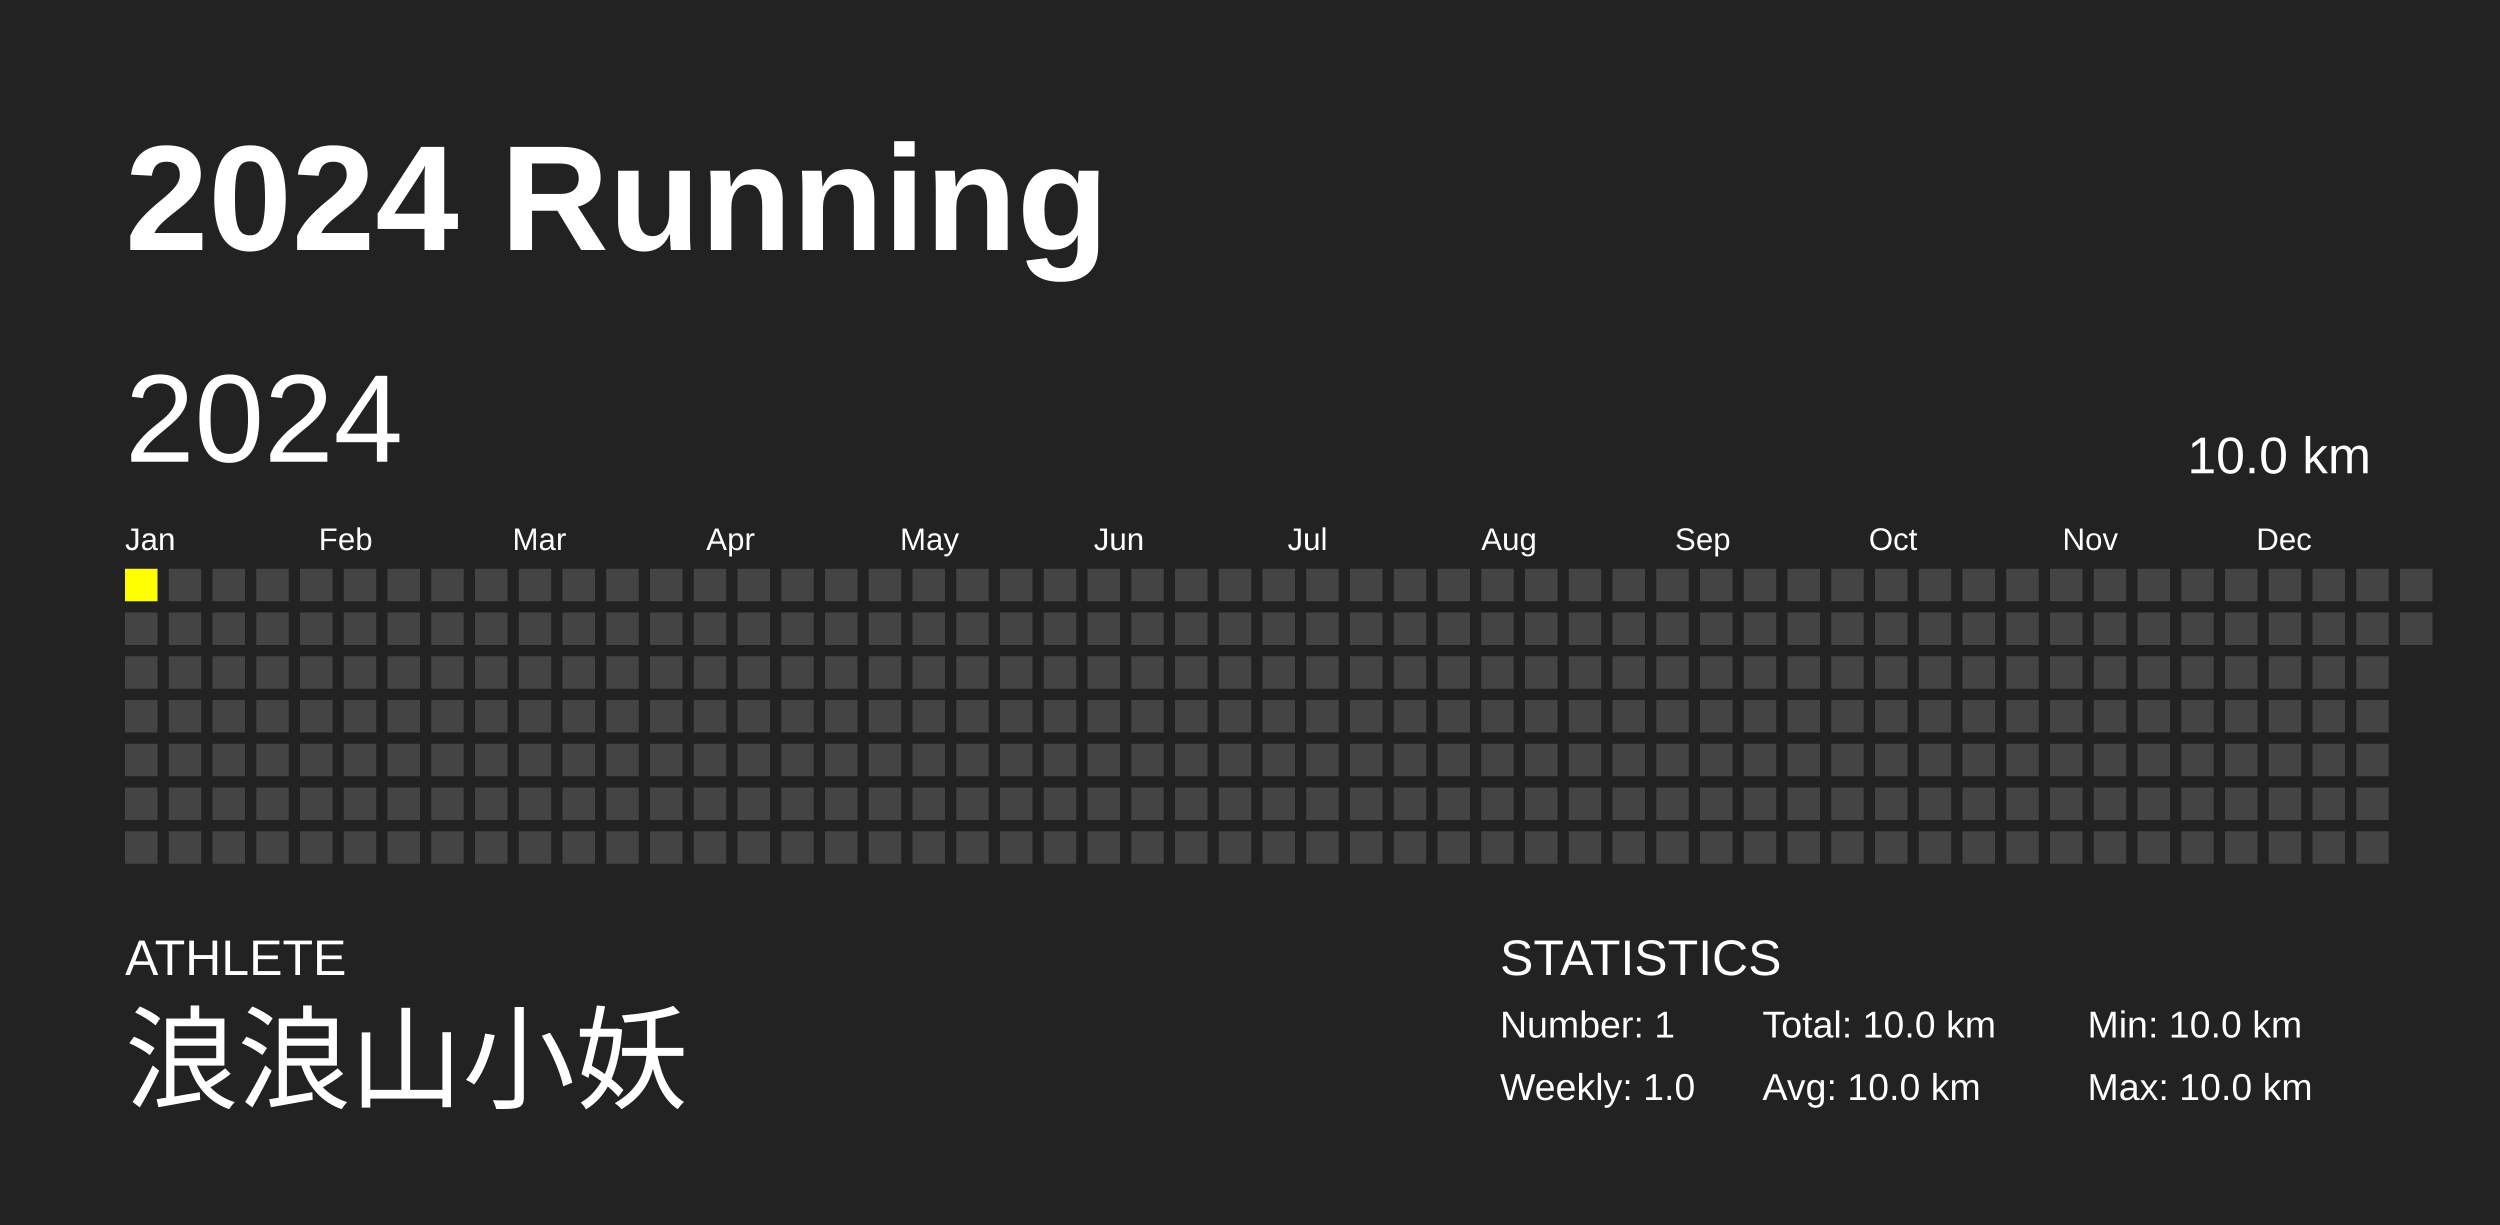
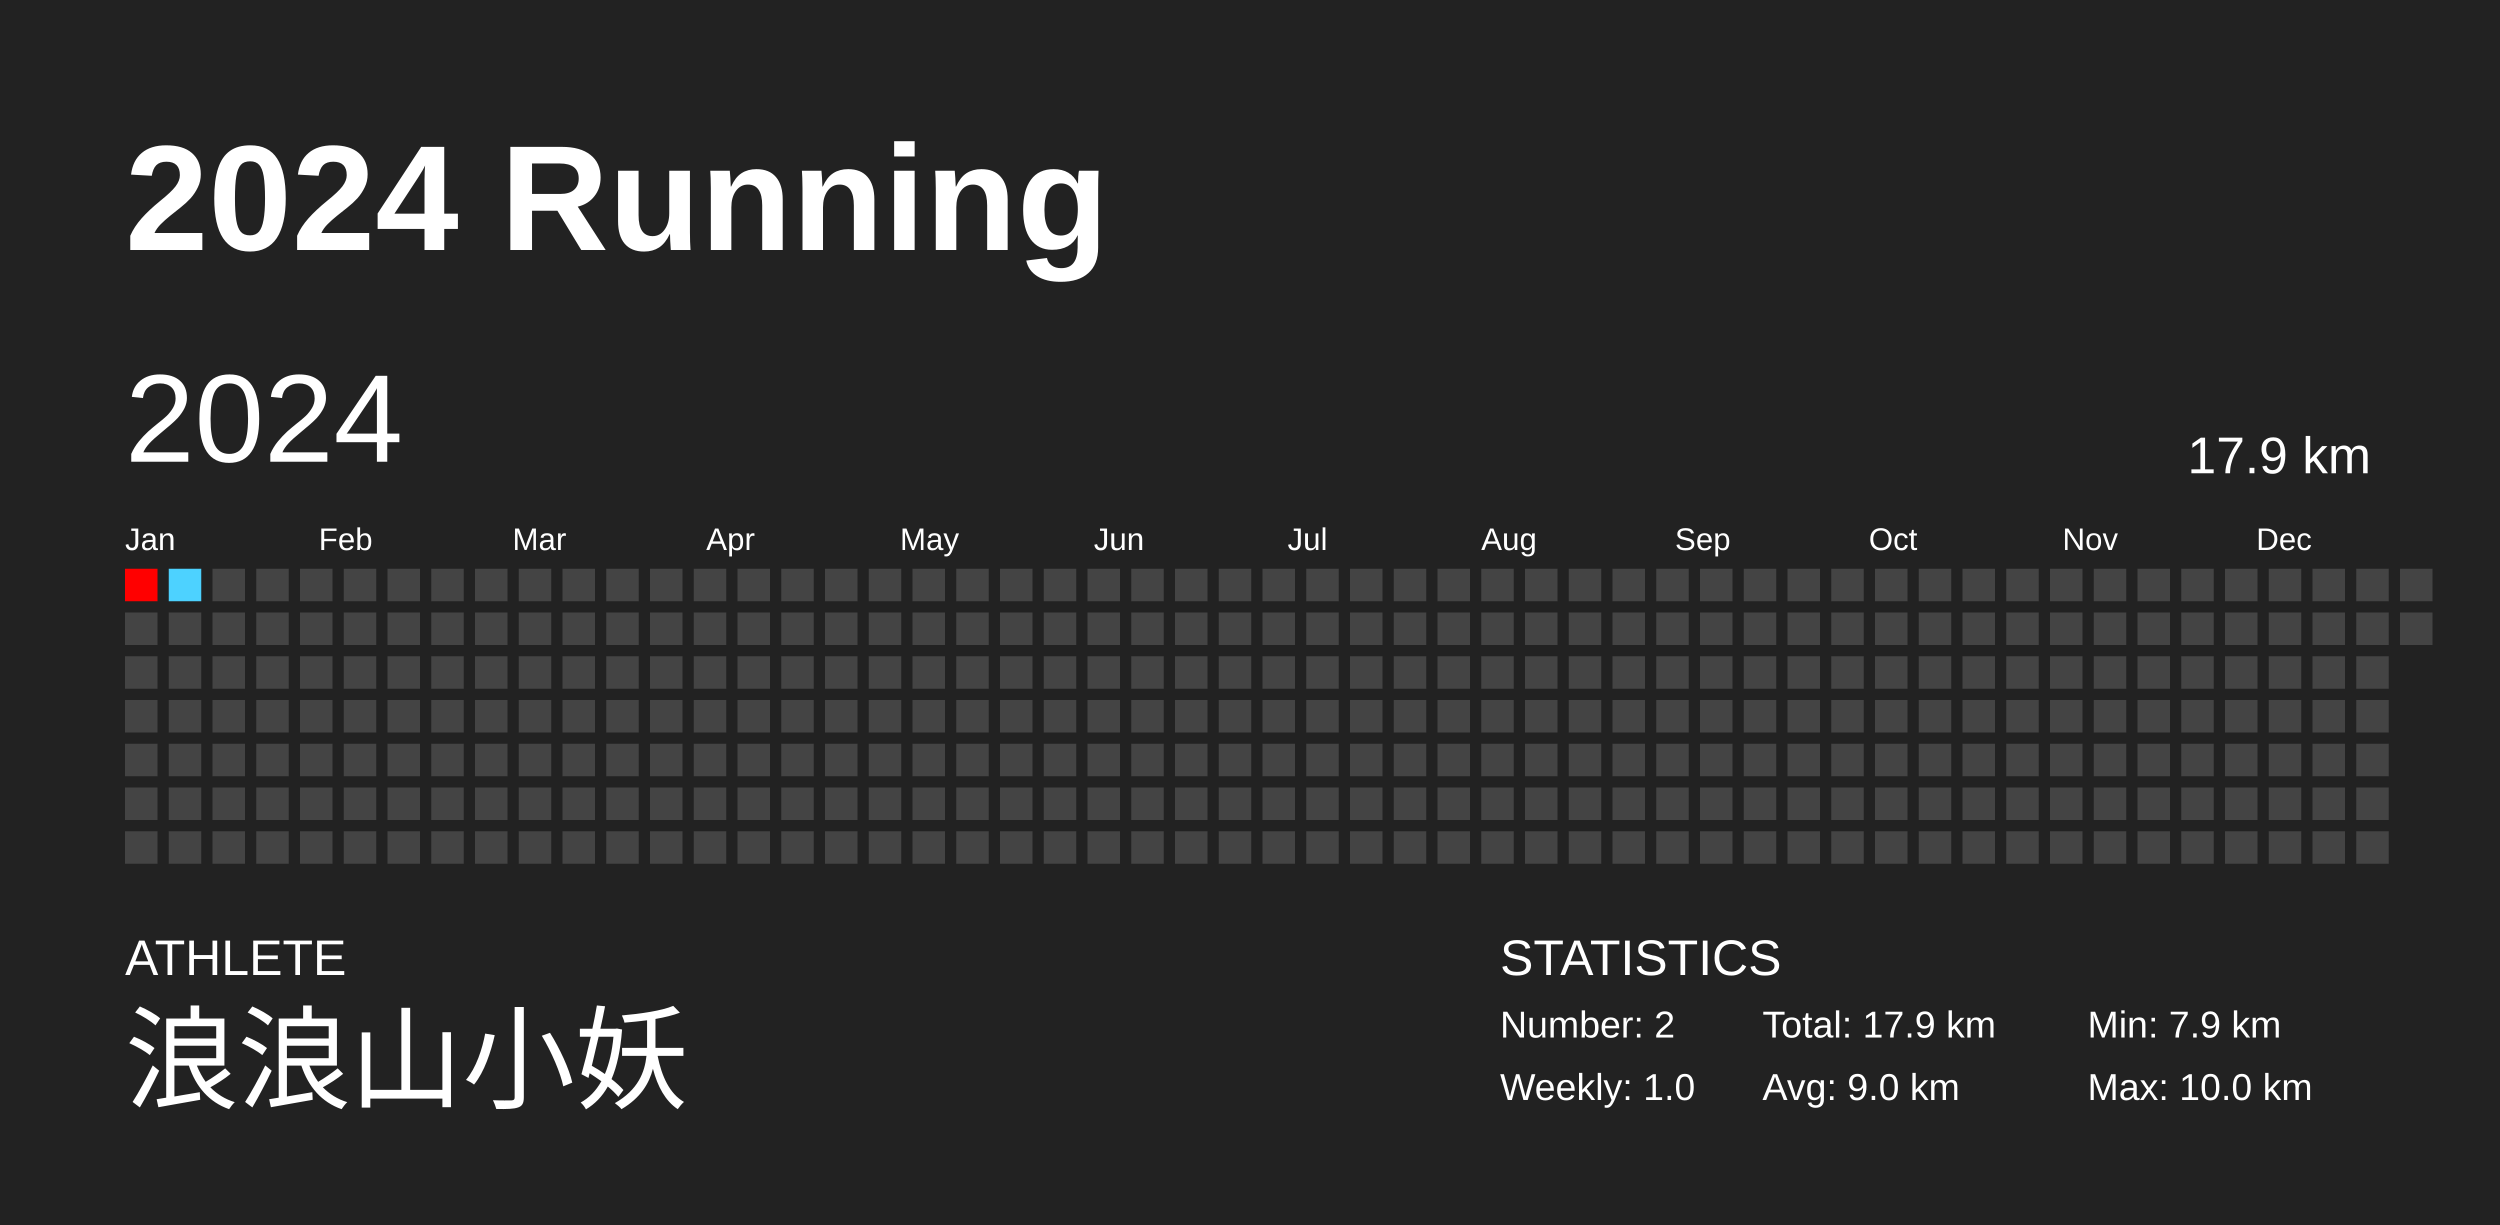
<svg xmlns="http://www.w3.org/2000/svg" baseProfile="full" height="98mm" version="1.1" viewBox="0,0,200,98" width="200mm">
  <defs />
  <rect fill="#222222" height="98" width="200" x="0" y="0" />
  <text fill="#FFFFFF" style="font-size:12px; font-family:Arial; font-weight:bold;" x="10" y="20">2024 Running</text>
  <text fill="#FFFFFF" style="font-size:4px; font-family:Arial" x="10" y="78">ATHLETE</text>
  <text fill="#FFFFFF" style="font-size:9px; font-family:Arial" x="10" y="88">浪浪山小妖</text>
  <text fill="#FFFFFF" style="font-size:4px; font-family:Arial" x="120" y="78">STATISTICS</text>
-   <text fill="#FFFFFF" style="font-size:3px; font-family:Arial" x="120" y="83">Number: 1</text>
+   <text fill="#FFFFFF" style="font-size:3px; font-family:Arial" x="120" y="83">Number: 2</text>
  <text fill="#FFFFFF" style="font-size:3px; font-family:Arial" x="120" y="88">Weekly: 1.0</text>
-   <text fill="#FFFFFF" style="font-size:3px; font-family:Arial" x="141" y="83">Total: 10.0 km</text>
-   <text fill="#FFFFFF" style="font-size:3px; font-family:Arial" x="141" y="88">Avg: 10.0 km</text>
-   <text fill="#FFFFFF" style="font-size:3px; font-family:Arial" x="167" y="83">Min: 10.0 km</text>
+   <text fill="#FFFFFF" style="font-size:3px; font-family:Arial" x="141" y="83">Total: 17.9 km</text>
+   <text fill="#FFFFFF" style="font-size:3px; font-family:Arial" x="141" y="88">Avg: 9.0 km</text>
+   <text fill="#FFFFFF" style="font-size:3px; font-family:Arial" x="167" y="83">Min: 7.9 km</text>
  <text fill="#FFFFFF" style="font-size:3px; font-family:Arial" x="167" y="88">Max: 10.0 km</text>
  <text dominant-baseline="hanging" fill="#FFFFFF" style="font-size:10.0px; font-family:Arial;" x="10" y="30">2024</text>
-   <text dominant-baseline="hanging" fill="#FFFFFF" style="font-size:4.125px; font-family:Arial;" x="175" y="35">10.0 km</text>
+   <text dominant-baseline="hanging" fill="#FFFFFF" style="font-size:4.125px; font-family:Arial;" x="175" y="35">17.9 km</text>
  <text fill="#FFFFFF" style="font-size:2.5px; font-family:Arial" x="10.0" y="44">Jan</text>
  <text fill="#FFFFFF" style="font-size:2.5px; font-family:Arial" x="25.5" y="44">Feb</text>
  <text fill="#FFFFFF" style="font-size:2.5px; font-family:Arial" x="41.0" y="44">Mar</text>
  <text fill="#FFFFFF" style="font-size:2.5px; font-family:Arial" x="56.5" y="44">Apr</text>
  <text fill="#FFFFFF" style="font-size:2.5px; font-family:Arial" x="72.0" y="44">May</text>
  <text fill="#FFFFFF" style="font-size:2.5px; font-family:Arial" x="87.5" y="44">Jun</text>
  <text fill="#FFFFFF" style="font-size:2.5px; font-family:Arial" x="103.0" y="44">Jul</text>
  <text fill="#FFFFFF" style="font-size:2.5px; font-family:Arial" x="118.5" y="44">Aug</text>
  <text fill="#FFFFFF" style="font-size:2.5px; font-family:Arial" x="134.0" y="44">Sep</text>
  <text fill="#FFFFFF" style="font-size:2.5px; font-family:Arial" x="149.5" y="44">Oct</text>
  <text fill="#FFFFFF" style="font-size:2.5px; font-family:Arial" x="165.0" y="44">Nov</text>
  <text fill="#FFFFFF" style="font-size:2.5px; font-family:Arial" x="180.5" y="44">Dec</text>
-   <rect fill="yellow" height="2.6" width="2.6" x="10.0" y="45.5" />
+   <rect fill="#ff0000" height="2.6" width="2.6" x="10.0" y="45.5" />
  <rect fill="#444444" height="2.6" width="2.6" x="10.0" y="49.0" />
  <rect fill="#444444" height="2.6" width="2.6" x="10.0" y="52.5" />
  <rect fill="#444444" height="2.6" width="2.6" x="10.0" y="56.0" />
  <rect fill="#444444" height="2.6" width="2.6" x="10.0" y="59.5" />
  <rect fill="#444444" height="2.6" width="2.6" x="10.0" y="63.0" />
  <rect fill="#444444" height="2.6" width="2.6" x="10.0" y="66.5" />
-   <rect fill="#444444" height="2.6" width="2.6" x="13.5" y="45.5" />
+   <rect fill="#4dd2ff" height="2.6" width="2.6" x="13.5" y="45.5" />
  <rect fill="#444444" height="2.6" width="2.6" x="13.5" y="49.0" />
  <rect fill="#444444" height="2.6" width="2.6" x="13.5" y="52.5" />
  <rect fill="#444444" height="2.6" width="2.6" x="13.5" y="56.0" />
  <rect fill="#444444" height="2.6" width="2.6" x="13.5" y="59.5" />
  <rect fill="#444444" height="2.6" width="2.6" x="13.5" y="63.0" />
  <rect fill="#444444" height="2.6" width="2.6" x="13.5" y="66.5" />
  <rect fill="#444444" height="2.6" width="2.6" x="17.0" y="45.5" />
  <rect fill="#444444" height="2.6" width="2.6" x="17.0" y="49.0" />
  <rect fill="#444444" height="2.6" width="2.6" x="17.0" y="52.5" />
  <rect fill="#444444" height="2.6" width="2.6" x="17.0" y="56.0" />
  <rect fill="#444444" height="2.6" width="2.6" x="17.0" y="59.5" />
  <rect fill="#444444" height="2.6" width="2.6" x="17.0" y="63.0" />
  <rect fill="#444444" height="2.6" width="2.6" x="17.0" y="66.5" />
  <rect fill="#444444" height="2.6" width="2.6" x="20.5" y="45.5" />
  <rect fill="#444444" height="2.6" width="2.6" x="20.5" y="49.0" />
  <rect fill="#444444" height="2.6" width="2.6" x="20.5" y="52.5" />
  <rect fill="#444444" height="2.6" width="2.6" x="20.5" y="56.0" />
  <rect fill="#444444" height="2.6" width="2.6" x="20.5" y="59.5" />
  <rect fill="#444444" height="2.6" width="2.6" x="20.5" y="63.0" />
  <rect fill="#444444" height="2.6" width="2.6" x="20.5" y="66.5" />
  <rect fill="#444444" height="2.6" width="2.6" x="24.0" y="45.5" />
  <rect fill="#444444" height="2.6" width="2.6" x="24.0" y="49.0" />
  <rect fill="#444444" height="2.6" width="2.6" x="24.0" y="52.5" />
  <rect fill="#444444" height="2.6" width="2.6" x="24.0" y="56.0" />
  <rect fill="#444444" height="2.6" width="2.6" x="24.0" y="59.5" />
  <rect fill="#444444" height="2.6" width="2.6" x="24.0" y="63.0" />
  <rect fill="#444444" height="2.6" width="2.6" x="24.0" y="66.5" />
  <rect fill="#444444" height="2.6" width="2.6" x="27.5" y="45.5" />
  <rect fill="#444444" height="2.6" width="2.6" x="27.5" y="49.0" />
  <rect fill="#444444" height="2.6" width="2.6" x="27.5" y="52.5" />
  <rect fill="#444444" height="2.6" width="2.6" x="27.5" y="56.0" />
  <rect fill="#444444" height="2.6" width="2.6" x="27.5" y="59.5" />
  <rect fill="#444444" height="2.6" width="2.6" x="27.5" y="63.0" />
  <rect fill="#444444" height="2.6" width="2.6" x="27.5" y="66.5" />
  <rect fill="#444444" height="2.6" width="2.6" x="31.0" y="45.5" />
  <rect fill="#444444" height="2.6" width="2.6" x="31.0" y="49.0" />
  <rect fill="#444444" height="2.6" width="2.6" x="31.0" y="52.5" />
  <rect fill="#444444" height="2.6" width="2.6" x="31.0" y="56.0" />
  <rect fill="#444444" height="2.6" width="2.6" x="31.0" y="59.5" />
  <rect fill="#444444" height="2.6" width="2.6" x="31.0" y="63.0" />
  <rect fill="#444444" height="2.6" width="2.6" x="31.0" y="66.5" />
  <rect fill="#444444" height="2.6" width="2.6" x="34.5" y="45.5" />
  <rect fill="#444444" height="2.6" width="2.6" x="34.5" y="49.0" />
  <rect fill="#444444" height="2.6" width="2.6" x="34.5" y="52.5" />
  <rect fill="#444444" height="2.6" width="2.6" x="34.5" y="56.0" />
  <rect fill="#444444" height="2.6" width="2.6" x="34.5" y="59.5" />
  <rect fill="#444444" height="2.6" width="2.6" x="34.5" y="63.0" />
  <rect fill="#444444" height="2.6" width="2.6" x="34.5" y="66.5" />
  <rect fill="#444444" height="2.6" width="2.6" x="38.0" y="45.5" />
  <rect fill="#444444" height="2.6" width="2.6" x="38.0" y="49.0" />
  <rect fill="#444444" height="2.6" width="2.6" x="38.0" y="52.5" />
  <rect fill="#444444" height="2.6" width="2.6" x="38.0" y="56.0" />
  <rect fill="#444444" height="2.6" width="2.6" x="38.0" y="59.5" />
  <rect fill="#444444" height="2.6" width="2.6" x="38.0" y="63.0" />
  <rect fill="#444444" height="2.6" width="2.6" x="38.0" y="66.5" />
  <rect fill="#444444" height="2.6" width="2.6" x="41.5" y="45.5" />
  <rect fill="#444444" height="2.6" width="2.6" x="41.5" y="49.0" />
  <rect fill="#444444" height="2.6" width="2.6" x="41.5" y="52.5" />
  <rect fill="#444444" height="2.6" width="2.6" x="41.5" y="56.0" />
  <rect fill="#444444" height="2.6" width="2.6" x="41.5" y="59.5" />
  <rect fill="#444444" height="2.6" width="2.6" x="41.5" y="63.0" />
  <rect fill="#444444" height="2.6" width="2.6" x="41.5" y="66.5" />
  <rect fill="#444444" height="2.6" width="2.6" x="45.0" y="45.5" />
  <rect fill="#444444" height="2.6" width="2.6" x="45.0" y="49.0" />
  <rect fill="#444444" height="2.6" width="2.6" x="45.0" y="52.5" />
  <rect fill="#444444" height="2.6" width="2.6" x="45.0" y="56.0" />
  <rect fill="#444444" height="2.6" width="2.6" x="45.0" y="59.5" />
  <rect fill="#444444" height="2.6" width="2.6" x="45.0" y="63.0" />
  <rect fill="#444444" height="2.6" width="2.6" x="45.0" y="66.5" />
  <rect fill="#444444" height="2.6" width="2.6" x="48.5" y="45.5" />
  <rect fill="#444444" height="2.6" width="2.6" x="48.5" y="49.0" />
  <rect fill="#444444" height="2.6" width="2.6" x="48.5" y="52.5" />
  <rect fill="#444444" height="2.6" width="2.6" x="48.5" y="56.0" />
  <rect fill="#444444" height="2.6" width="2.6" x="48.5" y="59.5" />
  <rect fill="#444444" height="2.6" width="2.6" x="48.5" y="63.0" />
  <rect fill="#444444" height="2.6" width="2.6" x="48.5" y="66.5" />
  <rect fill="#444444" height="2.6" width="2.6" x="52.0" y="45.5" />
  <rect fill="#444444" height="2.6" width="2.6" x="52.0" y="49.0" />
  <rect fill="#444444" height="2.6" width="2.6" x="52.0" y="52.5" />
  <rect fill="#444444" height="2.6" width="2.6" x="52.0" y="56.0" />
  <rect fill="#444444" height="2.6" width="2.6" x="52.0" y="59.5" />
  <rect fill="#444444" height="2.6" width="2.6" x="52.0" y="63.0" />
  <rect fill="#444444" height="2.6" width="2.6" x="52.0" y="66.5" />
  <rect fill="#444444" height="2.6" width="2.6" x="55.5" y="45.5" />
  <rect fill="#444444" height="2.6" width="2.6" x="55.5" y="49.0" />
  <rect fill="#444444" height="2.6" width="2.6" x="55.5" y="52.5" />
  <rect fill="#444444" height="2.6" width="2.6" x="55.5" y="56.0" />
  <rect fill="#444444" height="2.6" width="2.6" x="55.5" y="59.5" />
  <rect fill="#444444" height="2.6" width="2.6" x="55.5" y="63.0" />
  <rect fill="#444444" height="2.6" width="2.6" x="55.5" y="66.5" />
  <rect fill="#444444" height="2.6" width="2.6" x="59.0" y="45.5" />
  <rect fill="#444444" height="2.6" width="2.6" x="59.0" y="49.0" />
  <rect fill="#444444" height="2.6" width="2.6" x="59.0" y="52.5" />
  <rect fill="#444444" height="2.6" width="2.6" x="59.0" y="56.0" />
  <rect fill="#444444" height="2.6" width="2.6" x="59.0" y="59.5" />
  <rect fill="#444444" height="2.6" width="2.6" x="59.0" y="63.0" />
  <rect fill="#444444" height="2.6" width="2.6" x="59.0" y="66.5" />
  <rect fill="#444444" height="2.6" width="2.6" x="62.5" y="45.5" />
  <rect fill="#444444" height="2.6" width="2.6" x="62.5" y="49.0" />
  <rect fill="#444444" height="2.6" width="2.6" x="62.5" y="52.5" />
  <rect fill="#444444" height="2.6" width="2.6" x="62.5" y="56.0" />
  <rect fill="#444444" height="2.6" width="2.6" x="62.5" y="59.5" />
  <rect fill="#444444" height="2.6" width="2.6" x="62.5" y="63.0" />
  <rect fill="#444444" height="2.6" width="2.6" x="62.5" y="66.5" />
  <rect fill="#444444" height="2.6" width="2.6" x="66.0" y="45.5" />
  <rect fill="#444444" height="2.6" width="2.6" x="66.0" y="49.0" />
  <rect fill="#444444" height="2.6" width="2.6" x="66.0" y="52.5" />
  <rect fill="#444444" height="2.6" width="2.6" x="66.0" y="56.0" />
  <rect fill="#444444" height="2.6" width="2.6" x="66.0" y="59.5" />
  <rect fill="#444444" height="2.6" width="2.6" x="66.0" y="63.0" />
  <rect fill="#444444" height="2.6" width="2.6" x="66.0" y="66.5" />
  <rect fill="#444444" height="2.6" width="2.6" x="69.5" y="45.5" />
  <rect fill="#444444" height="2.6" width="2.6" x="69.5" y="49.0" />
  <rect fill="#444444" height="2.6" width="2.6" x="69.5" y="52.5" />
  <rect fill="#444444" height="2.6" width="2.6" x="69.5" y="56.0" />
  <rect fill="#444444" height="2.6" width="2.6" x="69.5" y="59.5" />
  <rect fill="#444444" height="2.6" width="2.6" x="69.5" y="63.0" />
  <rect fill="#444444" height="2.6" width="2.6" x="69.5" y="66.5" />
  <rect fill="#444444" height="2.6" width="2.6" x="73.0" y="45.5" />
  <rect fill="#444444" height="2.6" width="2.6" x="73.0" y="49.0" />
  <rect fill="#444444" height="2.6" width="2.6" x="73.0" y="52.5" />
  <rect fill="#444444" height="2.6" width="2.6" x="73.0" y="56.0" />
  <rect fill="#444444" height="2.6" width="2.6" x="73.0" y="59.5" />
  <rect fill="#444444" height="2.6" width="2.6" x="73.0" y="63.0" />
  <rect fill="#444444" height="2.6" width="2.6" x="73.0" y="66.5" />
  <rect fill="#444444" height="2.6" width="2.6" x="76.5" y="45.5" />
  <rect fill="#444444" height="2.6" width="2.6" x="76.5" y="49.0" />
  <rect fill="#444444" height="2.6" width="2.6" x="76.5" y="52.5" />
  <rect fill="#444444" height="2.6" width="2.6" x="76.5" y="56.0" />
  <rect fill="#444444" height="2.6" width="2.6" x="76.5" y="59.5" />
  <rect fill="#444444" height="2.6" width="2.6" x="76.5" y="63.0" />
  <rect fill="#444444" height="2.6" width="2.6" x="76.5" y="66.5" />
  <rect fill="#444444" height="2.6" width="2.6" x="80.0" y="45.5" />
  <rect fill="#444444" height="2.6" width="2.6" x="80.0" y="49.0" />
  <rect fill="#444444" height="2.6" width="2.6" x="80.0" y="52.5" />
  <rect fill="#444444" height="2.6" width="2.6" x="80.0" y="56.0" />
  <rect fill="#444444" height="2.6" width="2.6" x="80.0" y="59.5" />
  <rect fill="#444444" height="2.6" width="2.6" x="80.0" y="63.0" />
  <rect fill="#444444" height="2.6" width="2.6" x="80.0" y="66.5" />
  <rect fill="#444444" height="2.6" width="2.6" x="83.5" y="45.5" />
  <rect fill="#444444" height="2.6" width="2.6" x="83.5" y="49.0" />
  <rect fill="#444444" height="2.6" width="2.6" x="83.5" y="52.5" />
  <rect fill="#444444" height="2.6" width="2.6" x="83.5" y="56.0" />
  <rect fill="#444444" height="2.6" width="2.6" x="83.5" y="59.5" />
  <rect fill="#444444" height="2.6" width="2.6" x="83.5" y="63.0" />
  <rect fill="#444444" height="2.6" width="2.6" x="83.5" y="66.5" />
  <rect fill="#444444" height="2.6" width="2.6" x="87.0" y="45.5" />
  <rect fill="#444444" height="2.6" width="2.6" x="87.0" y="49.0" />
  <rect fill="#444444" height="2.6" width="2.6" x="87.0" y="52.5" />
  <rect fill="#444444" height="2.6" width="2.6" x="87.0" y="56.0" />
  <rect fill="#444444" height="2.6" width="2.6" x="87.0" y="59.5" />
  <rect fill="#444444" height="2.6" width="2.6" x="87.0" y="63.0" />
  <rect fill="#444444" height="2.6" width="2.6" x="87.0" y="66.5" />
  <rect fill="#444444" height="2.6" width="2.6" x="90.5" y="45.5" />
  <rect fill="#444444" height="2.6" width="2.6" x="90.5" y="49.0" />
  <rect fill="#444444" height="2.6" width="2.6" x="90.5" y="52.5" />
  <rect fill="#444444" height="2.6" width="2.6" x="90.5" y="56.0" />
  <rect fill="#444444" height="2.6" width="2.6" x="90.5" y="59.5" />
  <rect fill="#444444" height="2.6" width="2.6" x="90.5" y="63.0" />
  <rect fill="#444444" height="2.6" width="2.6" x="90.5" y="66.5" />
  <rect fill="#444444" height="2.6" width="2.6" x="94.0" y="45.5" />
  <rect fill="#444444" height="2.6" width="2.6" x="94.0" y="49.0" />
  <rect fill="#444444" height="2.6" width="2.6" x="94.0" y="52.5" />
  <rect fill="#444444" height="2.6" width="2.6" x="94.0" y="56.0" />
  <rect fill="#444444" height="2.6" width="2.6" x="94.0" y="59.5" />
  <rect fill="#444444" height="2.6" width="2.6" x="94.0" y="63.0" />
  <rect fill="#444444" height="2.6" width="2.6" x="94.0" y="66.5" />
  <rect fill="#444444" height="2.6" width="2.6" x="97.5" y="45.5" />
  <rect fill="#444444" height="2.6" width="2.6" x="97.5" y="49.0" />
  <rect fill="#444444" height="2.6" width="2.6" x="97.5" y="52.5" />
  <rect fill="#444444" height="2.6" width="2.6" x="97.5" y="56.0" />
  <rect fill="#444444" height="2.6" width="2.6" x="97.5" y="59.5" />
  <rect fill="#444444" height="2.6" width="2.6" x="97.5" y="63.0" />
  <rect fill="#444444" height="2.6" width="2.6" x="97.5" y="66.5" />
  <rect fill="#444444" height="2.6" width="2.6" x="101.0" y="45.5" />
  <rect fill="#444444" height="2.6" width="2.6" x="101.0" y="49.0" />
  <rect fill="#444444" height="2.6" width="2.6" x="101.0" y="52.5" />
  <rect fill="#444444" height="2.6" width="2.6" x="101.0" y="56.0" />
  <rect fill="#444444" height="2.6" width="2.6" x="101.0" y="59.5" />
  <rect fill="#444444" height="2.6" width="2.6" x="101.0" y="63.0" />
  <rect fill="#444444" height="2.6" width="2.6" x="101.0" y="66.5" />
  <rect fill="#444444" height="2.6" width="2.6" x="104.5" y="45.5" />
  <rect fill="#444444" height="2.6" width="2.6" x="104.5" y="49.0" />
  <rect fill="#444444" height="2.6" width="2.6" x="104.5" y="52.5" />
  <rect fill="#444444" height="2.6" width="2.6" x="104.5" y="56.0" />
  <rect fill="#444444" height="2.6" width="2.6" x="104.5" y="59.5" />
  <rect fill="#444444" height="2.6" width="2.6" x="104.5" y="63.0" />
  <rect fill="#444444" height="2.6" width="2.6" x="104.5" y="66.5" />
  <rect fill="#444444" height="2.6" width="2.6" x="108.0" y="45.5" />
  <rect fill="#444444" height="2.6" width="2.6" x="108.0" y="49.0" />
  <rect fill="#444444" height="2.6" width="2.6" x="108.0" y="52.5" />
  <rect fill="#444444" height="2.6" width="2.6" x="108.0" y="56.0" />
  <rect fill="#444444" height="2.6" width="2.6" x="108.0" y="59.5" />
  <rect fill="#444444" height="2.6" width="2.6" x="108.0" y="63.0" />
  <rect fill="#444444" height="2.6" width="2.6" x="108.0" y="66.5" />
  <rect fill="#444444" height="2.6" width="2.6" x="111.5" y="45.5" />
  <rect fill="#444444" height="2.6" width="2.6" x="111.5" y="49.0" />
  <rect fill="#444444" height="2.6" width="2.6" x="111.5" y="52.5" />
  <rect fill="#444444" height="2.6" width="2.6" x="111.5" y="56.0" />
  <rect fill="#444444" height="2.6" width="2.6" x="111.5" y="59.5" />
  <rect fill="#444444" height="2.6" width="2.6" x="111.5" y="63.0" />
  <rect fill="#444444" height="2.6" width="2.6" x="111.5" y="66.5" />
  <rect fill="#444444" height="2.6" width="2.6" x="115.0" y="45.5" />
  <rect fill="#444444" height="2.6" width="2.6" x="115.0" y="49.0" />
  <rect fill="#444444" height="2.6" width="2.6" x="115.0" y="52.5" />
  <rect fill="#444444" height="2.6" width="2.6" x="115.0" y="56.0" />
  <rect fill="#444444" height="2.6" width="2.6" x="115.0" y="59.5" />
  <rect fill="#444444" height="2.6" width="2.6" x="115.0" y="63.0" />
  <rect fill="#444444" height="2.6" width="2.6" x="115.0" y="66.5" />
  <rect fill="#444444" height="2.6" width="2.6" x="118.5" y="45.5" />
  <rect fill="#444444" height="2.6" width="2.6" x="118.5" y="49.0" />
  <rect fill="#444444" height="2.6" width="2.6" x="118.5" y="52.5" />
  <rect fill="#444444" height="2.6" width="2.6" x="118.5" y="56.0" />
  <rect fill="#444444" height="2.6" width="2.6" x="118.5" y="59.5" />
  <rect fill="#444444" height="2.6" width="2.6" x="118.5" y="63.0" />
  <rect fill="#444444" height="2.6" width="2.6" x="118.5" y="66.5" />
  <rect fill="#444444" height="2.6" width="2.6" x="122.0" y="45.5" />
  <rect fill="#444444" height="2.6" width="2.6" x="122.0" y="49.0" />
  <rect fill="#444444" height="2.6" width="2.6" x="122.0" y="52.5" />
  <rect fill="#444444" height="2.6" width="2.6" x="122.0" y="56.0" />
  <rect fill="#444444" height="2.6" width="2.6" x="122.0" y="59.5" />
  <rect fill="#444444" height="2.6" width="2.6" x="122.0" y="63.0" />
  <rect fill="#444444" height="2.6" width="2.6" x="122.0" y="66.5" />
  <rect fill="#444444" height="2.6" width="2.6" x="125.5" y="45.5" />
  <rect fill="#444444" height="2.6" width="2.6" x="125.5" y="49.0" />
  <rect fill="#444444" height="2.6" width="2.6" x="125.5" y="52.5" />
  <rect fill="#444444" height="2.6" width="2.6" x="125.5" y="56.0" />
  <rect fill="#444444" height="2.6" width="2.6" x="125.5" y="59.5" />
  <rect fill="#444444" height="2.6" width="2.6" x="125.5" y="63.0" />
  <rect fill="#444444" height="2.6" width="2.6" x="125.5" y="66.5" />
  <rect fill="#444444" height="2.6" width="2.6" x="129.0" y="45.5" />
  <rect fill="#444444" height="2.6" width="2.6" x="129.0" y="49.0" />
  <rect fill="#444444" height="2.6" width="2.6" x="129.0" y="52.5" />
  <rect fill="#444444" height="2.6" width="2.6" x="129.0" y="56.0" />
  <rect fill="#444444" height="2.6" width="2.6" x="129.0" y="59.5" />
  <rect fill="#444444" height="2.6" width="2.6" x="129.0" y="63.0" />
  <rect fill="#444444" height="2.6" width="2.6" x="129.0" y="66.5" />
  <rect fill="#444444" height="2.6" width="2.6" x="132.5" y="45.5" />
  <rect fill="#444444" height="2.6" width="2.6" x="132.5" y="49.0" />
  <rect fill="#444444" height="2.6" width="2.6" x="132.5" y="52.5" />
  <rect fill="#444444" height="2.6" width="2.6" x="132.5" y="56.0" />
  <rect fill="#444444" height="2.6" width="2.6" x="132.5" y="59.5" />
  <rect fill="#444444" height="2.6" width="2.6" x="132.5" y="63.0" />
  <rect fill="#444444" height="2.6" width="2.6" x="132.5" y="66.5" />
  <rect fill="#444444" height="2.6" width="2.6" x="136.0" y="45.5" />
  <rect fill="#444444" height="2.6" width="2.6" x="136.0" y="49.0" />
  <rect fill="#444444" height="2.6" width="2.6" x="136.0" y="52.5" />
  <rect fill="#444444" height="2.6" width="2.6" x="136.0" y="56.0" />
  <rect fill="#444444" height="2.6" width="2.6" x="136.0" y="59.5" />
  <rect fill="#444444" height="2.6" width="2.6" x="136.0" y="63.0" />
  <rect fill="#444444" height="2.6" width="2.6" x="136.0" y="66.5" />
  <rect fill="#444444" height="2.6" width="2.6" x="139.5" y="45.5" />
  <rect fill="#444444" height="2.6" width="2.6" x="139.5" y="49.0" />
  <rect fill="#444444" height="2.6" width="2.6" x="139.5" y="52.5" />
  <rect fill="#444444" height="2.6" width="2.6" x="139.5" y="56.0" />
  <rect fill="#444444" height="2.6" width="2.6" x="139.5" y="59.5" />
  <rect fill="#444444" height="2.6" width="2.6" x="139.5" y="63.0" />
  <rect fill="#444444" height="2.6" width="2.6" x="139.5" y="66.5" />
  <rect fill="#444444" height="2.6" width="2.6" x="143.0" y="45.5" />
  <rect fill="#444444" height="2.6" width="2.6" x="143.0" y="49.0" />
  <rect fill="#444444" height="2.6" width="2.6" x="143.0" y="52.5" />
  <rect fill="#444444" height="2.6" width="2.6" x="143.0" y="56.0" />
  <rect fill="#444444" height="2.6" width="2.6" x="143.0" y="59.5" />
  <rect fill="#444444" height="2.6" width="2.6" x="143.0" y="63.0" />
  <rect fill="#444444" height="2.6" width="2.6" x="143.0" y="66.5" />
  <rect fill="#444444" height="2.6" width="2.6" x="146.5" y="45.5" />
  <rect fill="#444444" height="2.6" width="2.6" x="146.5" y="49.0" />
  <rect fill="#444444" height="2.6" width="2.6" x="146.5" y="52.5" />
  <rect fill="#444444" height="2.6" width="2.6" x="146.5" y="56.0" />
  <rect fill="#444444" height="2.6" width="2.6" x="146.5" y="59.5" />
  <rect fill="#444444" height="2.6" width="2.6" x="146.5" y="63.0" />
  <rect fill="#444444" height="2.6" width="2.6" x="146.5" y="66.5" />
  <rect fill="#444444" height="2.6" width="2.6" x="150.0" y="45.5" />
  <rect fill="#444444" height="2.6" width="2.6" x="150.0" y="49.0" />
  <rect fill="#444444" height="2.6" width="2.6" x="150.0" y="52.5" />
  <rect fill="#444444" height="2.6" width="2.6" x="150.0" y="56.0" />
  <rect fill="#444444" height="2.6" width="2.6" x="150.0" y="59.5" />
  <rect fill="#444444" height="2.6" width="2.6" x="150.0" y="63.0" />
  <rect fill="#444444" height="2.6" width="2.6" x="150.0" y="66.5" />
  <rect fill="#444444" height="2.6" width="2.6" x="153.5" y="45.5" />
  <rect fill="#444444" height="2.6" width="2.6" x="153.5" y="49.0" />
  <rect fill="#444444" height="2.6" width="2.6" x="153.5" y="52.5" />
  <rect fill="#444444" height="2.6" width="2.6" x="153.5" y="56.0" />
  <rect fill="#444444" height="2.6" width="2.6" x="153.5" y="59.5" />
  <rect fill="#444444" height="2.6" width="2.6" x="153.5" y="63.0" />
  <rect fill="#444444" height="2.6" width="2.6" x="153.5" y="66.5" />
  <rect fill="#444444" height="2.6" width="2.6" x="157.0" y="45.5" />
  <rect fill="#444444" height="2.6" width="2.6" x="157.0" y="49.0" />
  <rect fill="#444444" height="2.6" width="2.6" x="157.0" y="52.5" />
  <rect fill="#444444" height="2.6" width="2.6" x="157.0" y="56.0" />
  <rect fill="#444444" height="2.6" width="2.6" x="157.0" y="59.5" />
  <rect fill="#444444" height="2.6" width="2.6" x="157.0" y="63.0" />
  <rect fill="#444444" height="2.6" width="2.6" x="157.0" y="66.5" />
  <rect fill="#444444" height="2.6" width="2.6" x="160.5" y="45.5" />
  <rect fill="#444444" height="2.6" width="2.6" x="160.5" y="49.0" />
  <rect fill="#444444" height="2.6" width="2.6" x="160.5" y="52.5" />
  <rect fill="#444444" height="2.6" width="2.6" x="160.5" y="56.0" />
  <rect fill="#444444" height="2.6" width="2.6" x="160.5" y="59.5" />
  <rect fill="#444444" height="2.6" width="2.6" x="160.5" y="63.0" />
  <rect fill="#444444" height="2.6" width="2.6" x="160.5" y="66.5" />
  <rect fill="#444444" height="2.6" width="2.6" x="164.0" y="45.5" />
  <rect fill="#444444" height="2.6" width="2.6" x="164.0" y="49.0" />
  <rect fill="#444444" height="2.6" width="2.6" x="164.0" y="52.5" />
  <rect fill="#444444" height="2.6" width="2.6" x="164.0" y="56.0" />
  <rect fill="#444444" height="2.6" width="2.6" x="164.0" y="59.5" />
  <rect fill="#444444" height="2.6" width="2.6" x="164.0" y="63.0" />
  <rect fill="#444444" height="2.6" width="2.6" x="164.0" y="66.5" />
  <rect fill="#444444" height="2.6" width="2.6" x="167.5" y="45.5" />
  <rect fill="#444444" height="2.6" width="2.6" x="167.5" y="49.0" />
  <rect fill="#444444" height="2.6" width="2.6" x="167.5" y="52.5" />
  <rect fill="#444444" height="2.6" width="2.6" x="167.5" y="56.0" />
  <rect fill="#444444" height="2.6" width="2.6" x="167.5" y="59.5" />
  <rect fill="#444444" height="2.6" width="2.6" x="167.5" y="63.0" />
  <rect fill="#444444" height="2.6" width="2.6" x="167.5" y="66.5" />
  <rect fill="#444444" height="2.6" width="2.6" x="171.0" y="45.5" />
  <rect fill="#444444" height="2.6" width="2.6" x="171.0" y="49.0" />
  <rect fill="#444444" height="2.6" width="2.6" x="171.0" y="52.5" />
  <rect fill="#444444" height="2.6" width="2.6" x="171.0" y="56.0" />
  <rect fill="#444444" height="2.6" width="2.6" x="171.0" y="59.5" />
  <rect fill="#444444" height="2.6" width="2.6" x="171.0" y="63.0" />
  <rect fill="#444444" height="2.6" width="2.6" x="171.0" y="66.5" />
  <rect fill="#444444" height="2.6" width="2.6" x="174.5" y="45.5" />
  <rect fill="#444444" height="2.6" width="2.6" x="174.5" y="49.0" />
  <rect fill="#444444" height="2.6" width="2.6" x="174.5" y="52.5" />
  <rect fill="#444444" height="2.6" width="2.6" x="174.5" y="56.0" />
  <rect fill="#444444" height="2.6" width="2.6" x="174.5" y="59.5" />
  <rect fill="#444444" height="2.6" width="2.6" x="174.5" y="63.0" />
  <rect fill="#444444" height="2.6" width="2.6" x="174.5" y="66.5" />
  <rect fill="#444444" height="2.6" width="2.6" x="178.0" y="45.5" />
  <rect fill="#444444" height="2.6" width="2.6" x="178.0" y="49.0" />
  <rect fill="#444444" height="2.6" width="2.6" x="178.0" y="52.5" />
  <rect fill="#444444" height="2.6" width="2.6" x="178.0" y="56.0" />
  <rect fill="#444444" height="2.6" width="2.6" x="178.0" y="59.5" />
  <rect fill="#444444" height="2.6" width="2.6" x="178.0" y="63.0" />
  <rect fill="#444444" height="2.6" width="2.6" x="178.0" y="66.5" />
  <rect fill="#444444" height="2.6" width="2.6" x="181.5" y="45.5" />
  <rect fill="#444444" height="2.6" width="2.6" x="181.5" y="49.0" />
  <rect fill="#444444" height="2.6" width="2.6" x="181.5" y="52.5" />
  <rect fill="#444444" height="2.6" width="2.6" x="181.5" y="56.0" />
  <rect fill="#444444" height="2.6" width="2.6" x="181.5" y="59.5" />
  <rect fill="#444444" height="2.6" width="2.6" x="181.5" y="63.0" />
  <rect fill="#444444" height="2.6" width="2.6" x="181.5" y="66.5" />
  <rect fill="#444444" height="2.6" width="2.6" x="185.0" y="45.5" />
  <rect fill="#444444" height="2.6" width="2.6" x="185.0" y="49.0" />
  <rect fill="#444444" height="2.6" width="2.6" x="185.0" y="52.5" />
  <rect fill="#444444" height="2.6" width="2.6" x="185.0" y="56.0" />
  <rect fill="#444444" height="2.6" width="2.6" x="185.0" y="59.5" />
  <rect fill="#444444" height="2.6" width="2.6" x="185.0" y="63.0" />
  <rect fill="#444444" height="2.6" width="2.6" x="185.0" y="66.5" />
  <rect fill="#444444" height="2.6" width="2.6" x="188.5" y="45.5" />
  <rect fill="#444444" height="2.6" width="2.6" x="188.5" y="49.0" />
  <rect fill="#444444" height="2.6" width="2.6" x="188.5" y="52.5" />
  <rect fill="#444444" height="2.6" width="2.6" x="188.5" y="56.0" />
  <rect fill="#444444" height="2.6" width="2.6" x="188.5" y="59.5" />
  <rect fill="#444444" height="2.6" width="2.6" x="188.5" y="63.0" />
  <rect fill="#444444" height="2.6" width="2.6" x="188.5" y="66.5" />
  <rect fill="#444444" height="2.6" width="2.6" x="192.0" y="45.5" />
  <rect fill="#444444" height="2.6" width="2.6" x="192.0" y="49.0" />
</svg>
